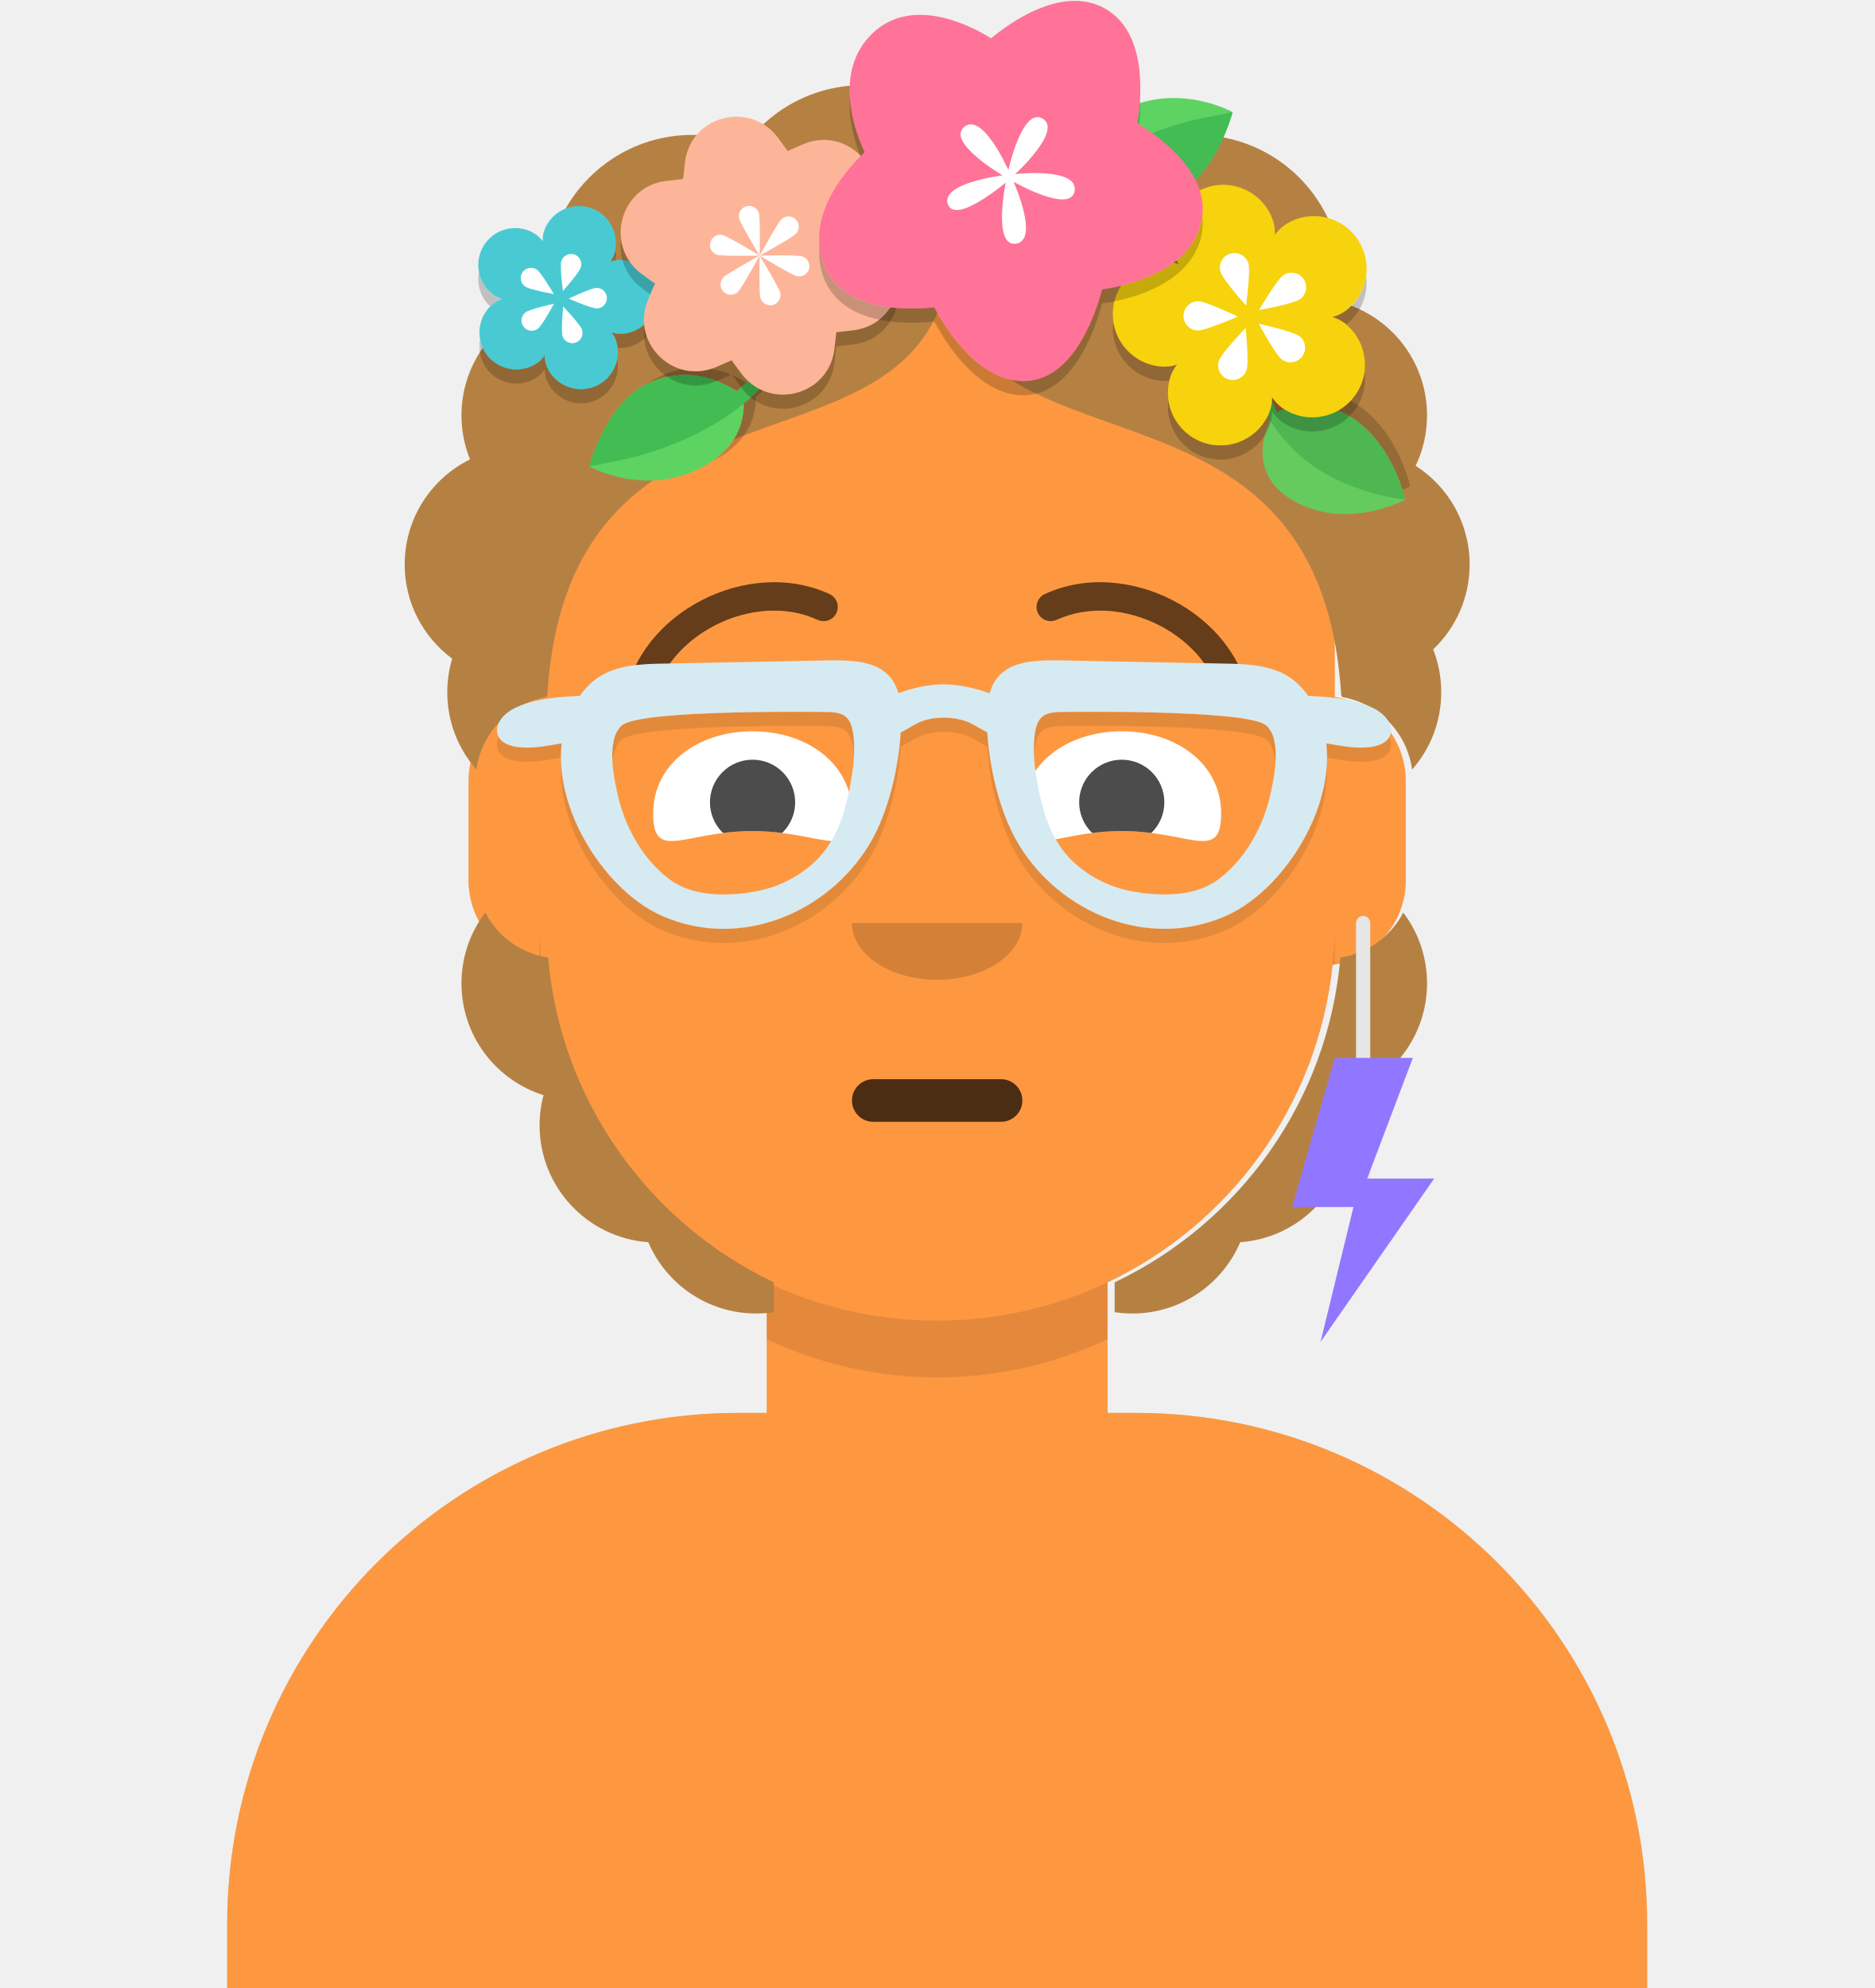
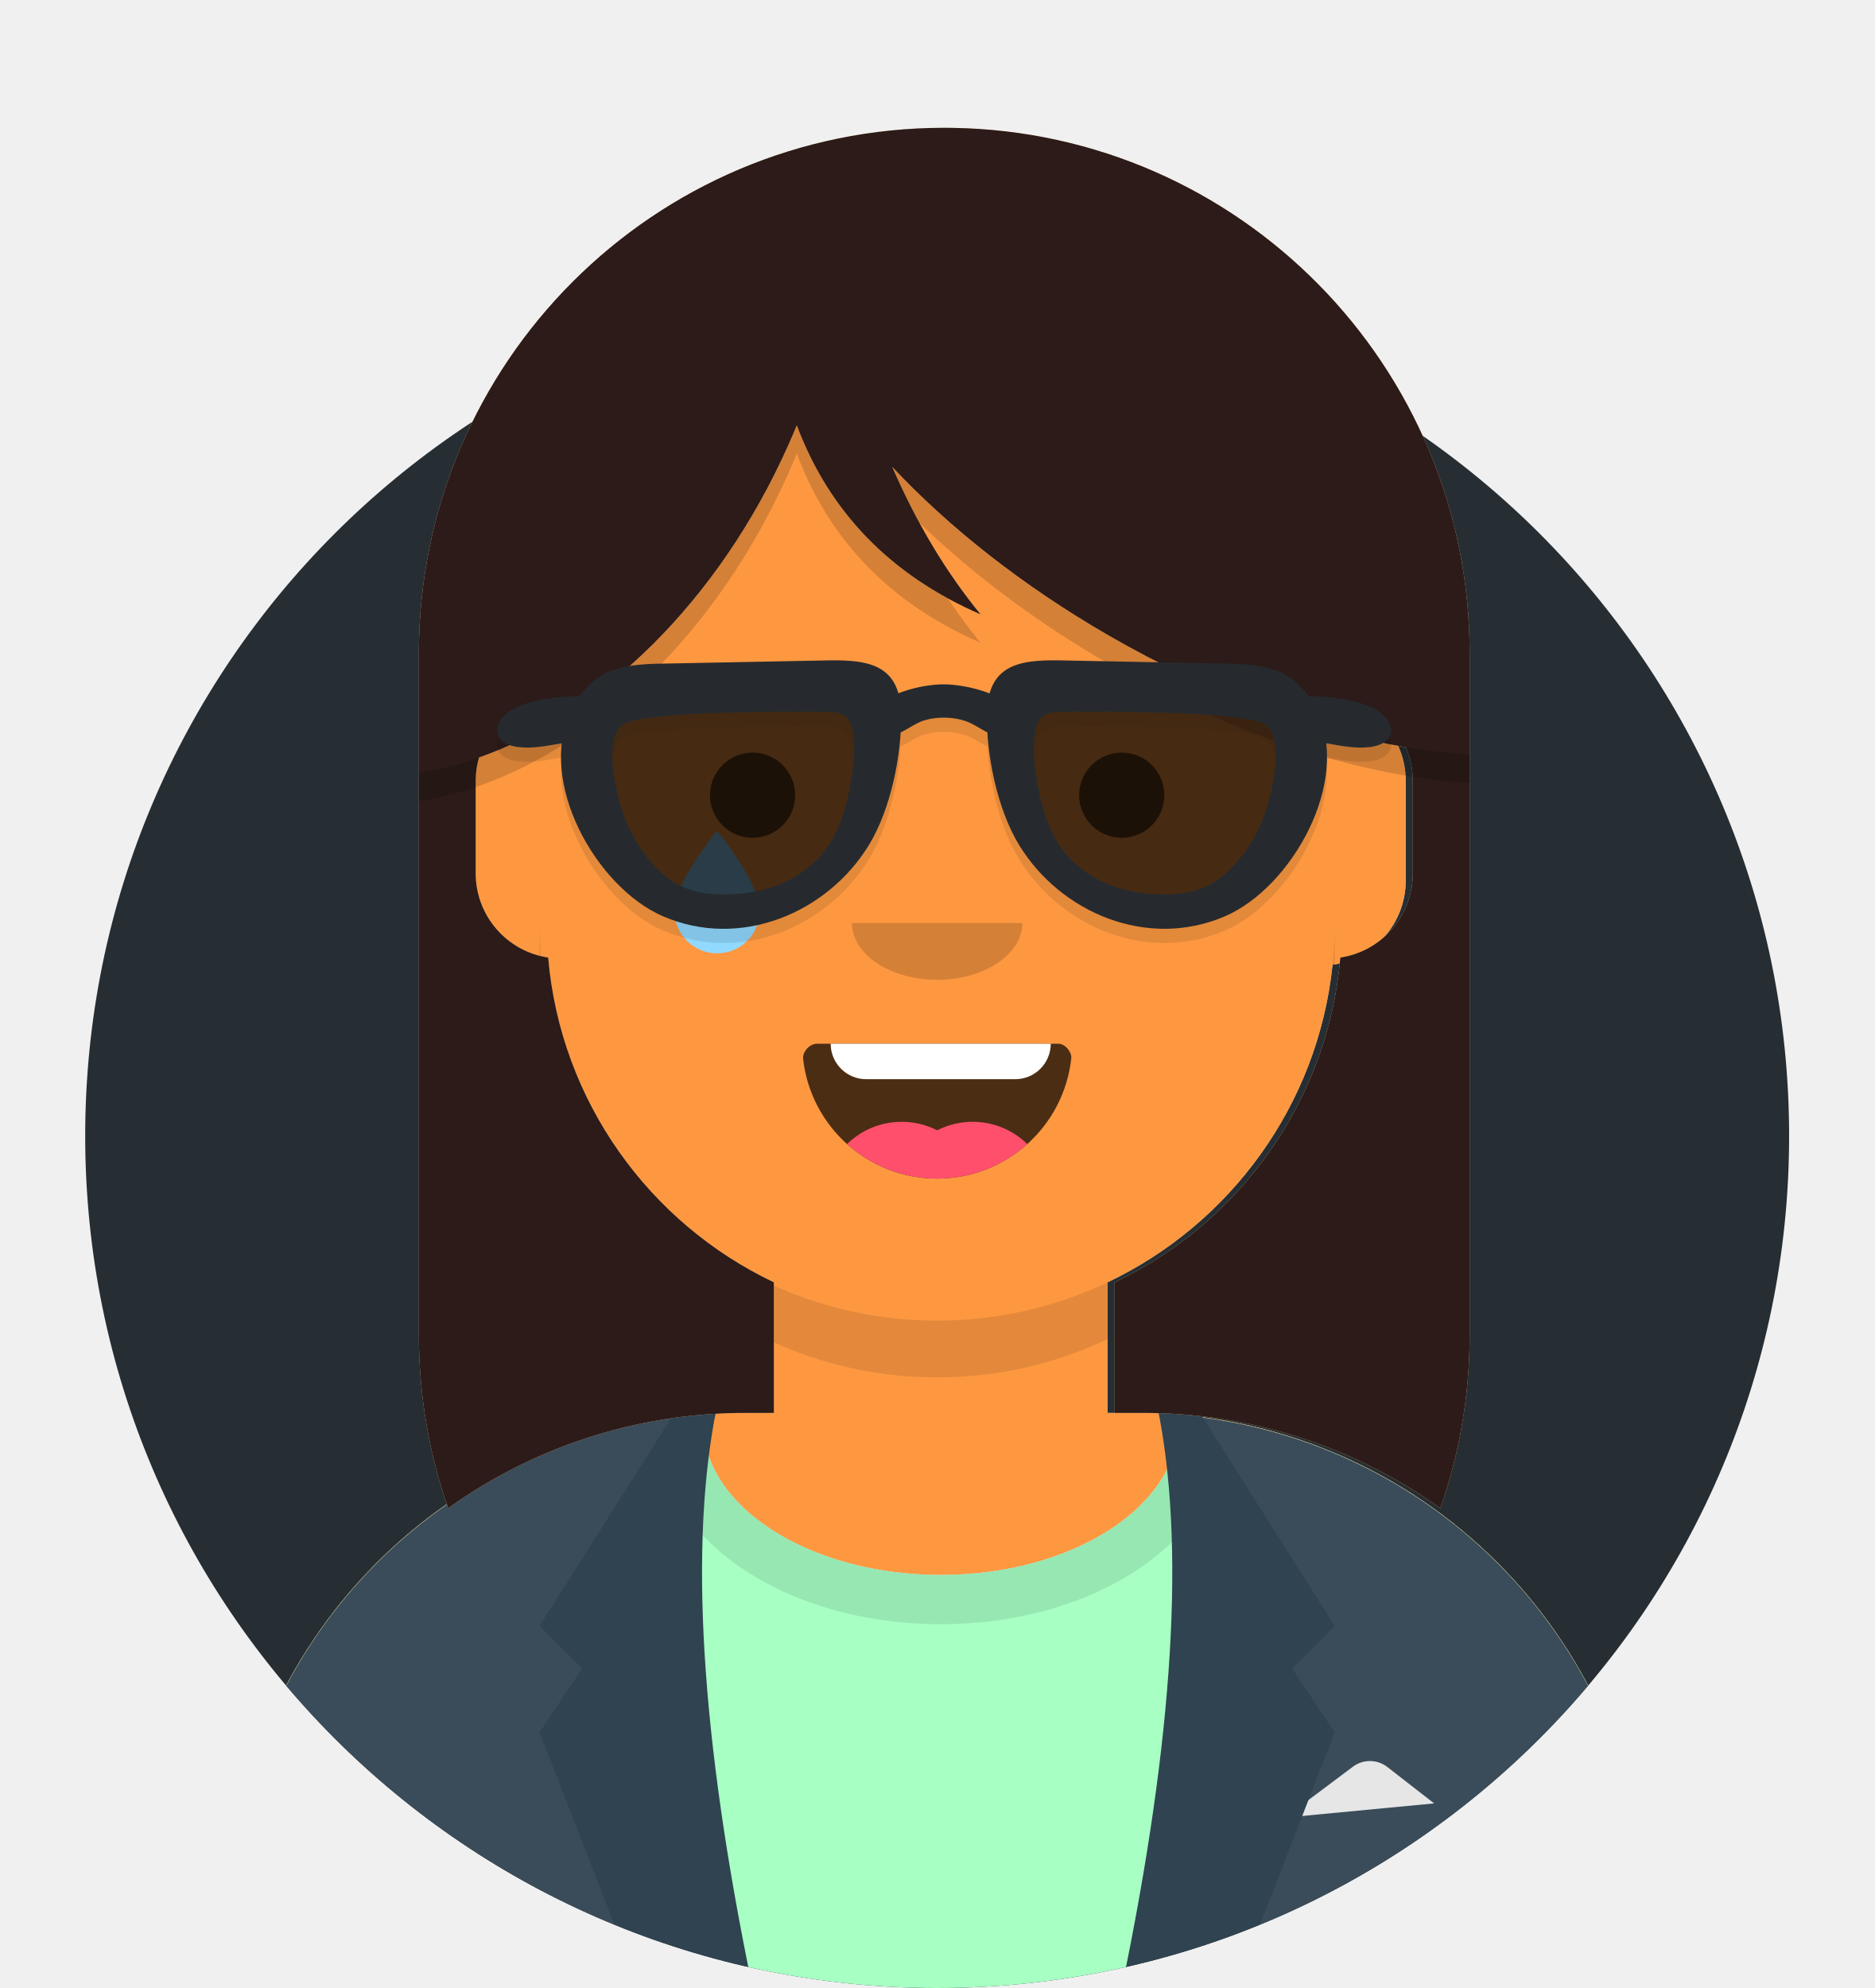
<svg xmlns="http://www.w3.org/2000/svg" xmlns:xlink="http://www.w3.org/1999/xlink" width="264px" height="280px" viewBox="0 0 264 280" version="1.1">
  <defs>
-     <path d="M100,0 C130.928,-5.68137151e-15 156,25.072 156,56 L156.001,62.166 C161.676,63.119 166,68.054 166,74 L166,88 C166,94.052 161.519,99.058 155.694,99.881 C153.628,119.686 141.238,136.422 124.001,144.61 L124,163 L128,163 C167.765,163 200,195.235 200,235 L200,244 L0,244 L0,235 C-4.86974701e-15,195.235 32.235,163 72,163 L76,163 L76,144.611 C58.763,136.422 46.372,119.687 44.305,99.881 C38.481,99.058 34,94.052 34,88 L34,74 C34,68.054 38.325,63.118 44,62.166 L44,56 C44,25.072 69.072,5.68137151e-15 100,0 Z" id="transparent_path-1" />
-     <path d="M83,36.348 C83,52.629 105.162,65.828 132.5,65.828 C159.838,65.828 182,52.629 182,36.348 C182,34.985 181.845,33.645 181.544,32.331 C210.784,41.488 232,68.792 232,101.052 L232,110 L32,110 L32,101.052 C32,68.397 53.739,40.82 83.534,32.002 C83.182,33.421 83,34.871 83,36.348 Z" id="transparent_path-3" />
-     <rect id="transparent_path-5" x="0" y="0" width="264" height="280" />
-     <path d="M74,0 C114.869,0 148,33.131 148,74 L148,84.148 L148,197.608 C135.525,187.237 119.491,181 102,181 L102,181 L98,181 L98,162.611 C115.531,154.283 128.048,137.115 129.791,116.867 C135.569,116.002 140,111.019 140,105 L140,105 L140,92 C140,87.354 137.359,83.324 133.497,81.33 C132.724,81.05 131.952,80.748 131.181,80.426 C130.795,80.32 130.401,80.233 130,80.166 L130,80.166 L130,79.917 C117.224,74.234 104.878,63.071 96.11,47.885 C93.175,42.801 90.831,37.595 89.066,32.397 C80.431,42.941 67.745,53.602 52.342,62.495 C42.778,68.017 33.147,72.291 24,75.266 L24,137.247 C29.602,148.318 38.773,157.278 50,162.611 L50,162.611 L50,181 L46,181 C38.327,181 30.935,182.2 24,184.423 L24,230 C24,244.106 13.569,255.776 0,257.716 L0,74 C0,33.131 33.131,0 74,0 Z" id="transparent_path-7" />
+     <circle id="circle_path-1" cx="120" cy="120" r="120" />
+     <path d="M-3.19744231e-14,160 L-3.19744231e-14,-1.42108547e-14 L264,-1.42108547e-14 L264,160 L252,160 C252,226.274 198.274,280 132,280 C65.726,280 12,226.274 12,160 L12,160 L-3.19744231e-14,160 Z" id="circle_path-3" />
+     <path d="M100,0 C130.928,-5.68137151e-15 156,25.072 156,56 L156.001,62.166 C161.676,63.119 166,68.054 166,74 L166,88 C166,94.052 161.519,99.058 155.694,99.881 C153.628,119.686 141.238,136.422 124.001,144.61 L124,163 L128,163 C167.765,163 200,195.235 200,235 L200,244 L0,244 L0,235 C-4.86974701e-15,195.235 32.235,163 72,163 L76,163 L76,144.611 C58.763,136.422 46.372,119.687 44.305,99.881 C38.481,99.058 34,94.052 34,88 L34,74 C34,68.054 38.325,63.118 44,62.166 L44,56 C44,25.072 69.072,5.68137151e-15 100,0 Z" id="circle_path-5" />
+     <path d="M83,36.348 C83,52.629 105.162,65.828 132.5,65.828 C159.838,65.828 182,52.629 182,36.348 C182,34.985 181.845,33.645 181.544,32.331 C210.784,41.488 232,68.792 232,101.052 L232,110 L32,110 L32,101.052 C32,68.397 53.739,40.82 83.534,32.002 C83.182,33.421 83,34.871 83,36.348 Z" id="circle_path-7" />
+     <rect id="circle_path-9" x="0" y="0" width="264" height="280" />
+     <path d="M74,0 C114.869,0 148,33.131 148,74 L148,84.148 L148,197.608 C135.525,187.237 119.491,181 102,181 L102,181 L98,181 L98,162.611 C115.531,154.283 128.048,137.115 129.791,116.867 C135.569,116.002 140,111.019 140,105 L140,105 L140,92 C140,87.354 137.359,83.324 133.497,81.33 C132.724,81.05 131.952,80.748 131.181,80.426 C130.795,80.32 130.401,80.233 130,80.166 L130,80.166 L130,79.917 C117.224,74.234 104.878,63.071 96.11,47.885 C93.175,42.801 90.831,37.595 89.066,32.397 C80.431,42.941 67.745,53.602 52.342,62.495 C42.778,68.017 33.147,72.291 24,75.266 L24,137.247 C29.602,148.318 38.773,157.278 50,162.611 L50,162.611 L50,181 L46,181 C38.327,181 30.935,182.2 24,184.423 L24,230 C24,244.106 13.569,255.776 0,257.716 L0,74 C0,33.131 33.131,0 74,0 Z" id="circle_path-11" />
  </defs>
-   <g id="transparent_Avataaar/Default" stroke="none" stroke-width="1" fill="none" fill-rule="evenodd">
-     <g id="transparent_Body" transform="translate(32, 36)">
-       <mask id="transparent_mask-2" fill="white">
-         <use xlink:href="#transparent_path-1" />
+   <g id="circle_Avataaar/Circle" stroke="none" stroke-width="1" fill="none" fill-rule="evenodd">
+     <g id="circle_Circle" transform="translate(12, 40)">
+       <mask id="circle_mask-2" fill="white">
+         <use xlink:href="#circle_path-1" />
      </mask>
-       <use fill="#D0C6AC" xlink:href="#transparent_path-1" />
-       <g id="transparent_Skin-Color" mask="url(#transparent_mask-2)" fill="#FD9841">
-         <g transform="translate(-32, 0)" id="transparent_Color">
-           <rect x="0" y="0" width="264" height="244" />
+       <use id="circle_Background-Color" fill="#262E33" xlink:href="#circle_path-1" />
+       <g id="circle_Fabric-Color" mask="url(#circle_mask-2)" fill="">
+         <rect id="circle_🖍Color" x="0" y="0" width="240" height="240" />
+       </g>
+     </g>
+     <mask id="circle_mask-4" fill="white">
+       <use xlink:href="#circle_path-3" />
+     </mask>
+     <g id="circle_Mask" />
+     <g id="circle_Avataaar" mask="url(#circle_mask-4)">
+       <g id="circle_Body" transform="translate(32, 36)">
+         <mask id="circle_mask-6" fill="white">
+           <use xlink:href="#circle_path-5" />
+         </mask>
+         <use fill="#D0C6AC" xlink:href="#circle_path-5" />
+         <g id="circle_Skin-Color" mask="url(#circle_mask-6)" fill="#FD9841">
+           <g transform="translate(-32, 0)" id="circle_Color">
+             <rect x="0" y="0" width="264" height="244" />
+           </g>
        </g>
+         <path d="M44,94 C44,124.928 69.072,150 100,150 C130.928,150 156,124.928 156,94 L156,94 L156,102 C156,132.928 130.928,158 100,158 C69.072,158 44,132.928 44,102 Z" id="circle_Neck-Shadow" fill-opacity="0.1" fill="#000000" mask="url(#circle_mask-6)" />
      </g>
-       <path d="M44,94 C44,124.928 69.072,150 100,150 C130.928,150 156,124.928 156,94 L156,94 L156,102 C156,132.928 130.928,158 100,158 C69.072,158 44,132.928 44,102 Z" id="transparent_Neck-Shadow" fill-opacity="0.1" fill="#000000" mask="url(#transparent_mask-2)" />
-     </g>
-     <g id="transparent_Clothing" transform="translate(0, 170)">
-             
-         </g>
-     <g id="transparent_Face" transform="translate(76, 82)" fill="#000000">
-       <g id="transparent_Mouth" transform="translate(2, 52)">
-         <g id="serious_Mouth/Serious" stroke="none" stroke-width="1" fill="none" fill-rule="evenodd" fill-opacity="0.7">
-           <rect id="serious_Why-so-serious?" fill="#000000" x="42" y="18" width="24" height="6" rx="3" />
-         </g>
-       </g>
-       <g id="transparent_Nose" transform="translate(28, 40)" fill-opacity="0.16">
-         <g id="default_Nose/Default" stroke="none" stroke-width="1" fill="none" fill-rule="evenodd" fill-opacity="0.16">
-           <path d="M16,8 C16,12.418 21.373,16 28,16 L28,16 C34.627,16 40,12.418 40,8" id="default_Nose" fill="#000000" />
-         </g>
-       </g>
-       <g id="transparent_Eyes" transform="translate(0, 8)">
+       <g id="circle_Clothing" transform="translate(0, 170)">
        <defs>
-           <path d="M14,14.048 C23.61,14.048 28,18.499 28,11.562 C28,4.624 21.732,0 14,0 C6.268,0 0,4.624 0,11.562 C0,18.499 4.39,14.048 14,14.048 Z" id="squint_path-1" />
-           <path d="M14,14.048 C23.61,14.048 28,18.499 28,11.562 C28,4.624 21.732,0 14,0 C6.268,0 0,4.624 0,11.562 C0,18.499 4.39,14.048 14,14.048 Z" id="squint_path-3" />
+           <path d="M67,1.348 C67,13.211 81.998,22.828 100.5,22.828 C119.002,22.828 134,13.211 134,1.348 C134,0.995 133.987,0.644 133.96,0.295 C170.936,3.325 200,34.294 200,72.052 L200,81 L0,81 L0,72.052 C-4.66584974e-15,33.952 29.593,2.764 67.047,0.219 C67.015,0.595 67,0.97 67,1.348 Z" id="blazer_shirt_path-1" />
        </defs>
-         <g id="squint_Eyes/Squint-😊" stroke="none" stroke-width="1" fill="none" fill-rule="evenodd">
-           <g id="squint_Eye" transform="translate(16, 13)">
-             <mask id="squint_mask-2" fill="white">
-               <use xlink:href="#squint_path-1" />
+         <g id="blazer_shirt_Clothing/Blazer-+-Shirt" stroke="none" stroke-width="1" fill="none" fill-rule="evenodd">
+           <g id="blazer_shirt_Shirt" transform="translate(32, 29)">
+             <mask id="blazer_shirt_mask-2" fill="white">
+               <use xlink:href="#blazer_shirt_path-1" />
            </mask>
-             <use id="squint_The-white-stuff" fill="#FFFFFF" xlink:href="#squint_path-1" />
-             <circle fill-opacity="0.7" fill="#000000" mask="url(#squint_mask-2)" cx="14" cy="10" r="6" />
+             <use id="blazer_shirt_Clothes" fill="#E6E6E6" xlink:href="#blazer_shirt_path-1" />
+             <g id="blazer_shirt_Fabric-Color" mask="url(#blazer_shirt_mask-2)" fill="#A7FFC4">
+               <g transform="translate(-32, -29)" id="blazer_shirt_🖍Color">
+                 <rect x="0" y="0" width="264" height="110" />
+               </g>
+             </g>
+             <g id="blazer_shirt_Shadowy" opacity="0.6" mask="url(#blazer_shirt_mask-2)" fill="#000000" fill-opacity="0.16">
+               <g transform="translate(60, -25)" id="blazer_shirt_Hola-👋🏼">
+                 <ellipse cx="40.5" cy="27.848" rx="39.635" ry="26.914" />
+               </g>
+             </g>
          </g>
-           <g id="squint_Eye" transform="translate(68, 13)">
-             <mask id="squint_mask-4" fill="white">
-               <use xlink:href="#squint_path-3" />
-             </mask>
-             <use id="squint_Eyeball-Mask" fill="#FFFFFF" xlink:href="#squint_path-3" />
-             <circle fill-opacity="0.7" fill="#000000" mask="url(#squint_mask-4)" cx="14" cy="10" r="6" />
+           <g id="blazer_shirt_Blazer" transform="translate(32, 28)">
+             <path d="M64,40.5 C64,55.709 65.961,69.921 69.362,82.001 L0,82 L0,73.052 C-4.73779789e-15,34.365 30.512,2.804 68.785,1.122 C65.74,12.731 64,26.173 64,40.5 Z M200,73.052 L200,82 L131.638,82.001 C135.039,69.921 137,55.709 137,40.5 C137,26.194 135.265,12.771 132.229,1.174 C170.025,3.363 200,34.707 200,73.052 Z" id="blazer_shirt_Saco" fill="#3A4C5A" />
+             <path d="M149,58 L158.556,50.833 C159.999,49.751 161.988,49.768 163.412,50.876 L170,56 L170,56 L149,58 Z" id="blazer_shirt_Pocket-hanky" fill="#E6E6E6" />
+             <path d="M69,0 C65,19.333 66.667,46.667 74,82 L58,82 L44,46 L50,37 L44,31 L63,1 C65.028,0.369 67.028,0.036 69,0 Z" id="blazer_shirt_Wing" fill="#2F4351" />
+             <path d="M151,0 C147,19.333 148.667,46.667 156,82 L140,82 L126,46 L132,37 L126,31 L145,1 C147.028,0.369 149.028,0.036 151,0 Z" id="blazer_shirt_Wing" fill="#2F4351" transform="translate(141, 41) scale(-1, 1) translate(-141, -41) " />
          </g>
        </g>
      </g>
-       <g id="transparent_Eyebrow" fill-opacity="0.6">
-         <g id="raised_excited_Eyebrow/Outline/Raised-Excited" stroke="none" stroke-width="1" fill="none" fill-rule="evenodd" fill-opacity="0.6">
-           <g id="raised_excited_I-Browse" transform="translate(12, 0)" fill="#000000" fill-rule="nonzero">
-             <path d="M3.976,17.128 C5.471,7.605 18.059,1.109 27.164,5.301 C28.167,5.763 29.355,5.324 29.817,4.321 C30.279,3.318 29.84,2.13 28.836,1.668 C17.349,-3.622 1.936,4.332 0.024,16.507 C-0.147,17.599 0.599,18.622 1.69,18.794 C2.781,18.965 3.804,18.219 3.976,17.128 Z" id="raised_excited_Eyebrow" />
-             <path d="M61.976,17.128 C63.471,7.605 76.059,1.109 85.164,5.301 C86.167,5.763 87.355,5.324 87.817,4.321 C88.279,3.318 87.84,2.13 86.836,1.668 C75.349,-3.622 59.936,4.332 58.024,16.507 C57.853,17.599 58.599,18.622 59.69,18.794 C60.781,18.965 61.804,18.219 61.976,17.128 Z" id="raised_excited_Eyebrow" transform="translate(73.0001, 9.410436) scale(-1, 1) translate(-73.0001, -9.410436) " />
+       <g id="circle_Face" transform="translate(76, 82)" fill="#000000">
+         <g id="circle_Mouth" transform="translate(2, 52)">
+           <defs>
+             <path d="M35.118,15.128 C36.176,24.62 44.226,32 54,32 C63.804,32 71.874,24.574 72.892,15.04 C72.974,14.273 72.117,13 71.043,13 C56.149,13 44.738,13 37.087,13 C36.007,13 35.012,14.178 35.118,15.128 Z" id="smile_path-1" />
+           </defs>
+           <g id="smile_Mouth/Smile" stroke="none" stroke-width="1" fill="none" fill-rule="evenodd">
+             <mask id="smile_mask-2" fill="white">
+               <use xlink:href="#smile_path-1" />
+             </mask>
+             <use id="smile_Mouth" fill-opacity="0.7" fill="#000000" xlink:href="#smile_path-1" />
+             <path d="M44,2 L65,2 C67.761,2 70,4.239 70,7 L70,13 C70,15.761 67.761,18 65,18 L44,18 C41.239,18 39,15.761 39,13 L39,7 C39,4.239 41.239,2 44,2 Z" id="smile_Teeth" fill="#FFFFFF" mask="url(#smile_mask-2)" />
+             <g id="smile_Tongue" mask="url(#smile_mask-2)" fill="#FF4F6D">
+               <g transform="translate(38, 24)">
+                 <circle cx="11" cy="11" r="11" />
+                 <circle cx="21" cy="11" r="11" />
+               </g>
+             </g>
          </g>
        </g>
-       </g>
-     </g>
-     <g id="transparent_Top">
-       <defs>
-         <filter x="-15.4%" y="-26.7%" width="130.8%" height="153.3%" filterUnits="objectBoundingBox" id="frida_filter-1">
-           <feOffset dx="0" dy="2" in="SourceAlpha" result="shadowOffsetOuter1" />
-           <feColorMatrix values="0 0 0 0 0   0 0 0 0 0   0 0 0 0 0  0 0 0 0.2 0" type="matrix" in="shadowOffsetOuter1" result="shadowMatrixOuter1" />
-           <feMerge>
-             <feMergeNode in="shadowMatrixOuter1" />
-             <feMergeNode in="SourceGraphic" />
-           </feMerge>
-         </filter>
-         <filter x="-26.7%" y="-13.8%" width="153.3%" height="127.6%" filterUnits="objectBoundingBox" id="frida_filter-2">
-           <feOffset dx="0" dy="2" in="SourceAlpha" result="shadowOffsetOuter1" />
-           <feColorMatrix values="0 0 0 0 0   0 0 0 0 0   0 0 0 0 0  0 0 0 0.2 0" type="matrix" in="shadowOffsetOuter1" result="shadowMatrixOuter1" />
-           <feMerge>
-             <feMergeNode in="shadowMatrixOuter1" />
-             <feMergeNode in="SourceGraphic" />
-           </feMerge>
-         </filter>
-         <filter x="-26.7%" y="-13.8%" width="153.3%" height="127.6%" filterUnits="objectBoundingBox" id="frida_filter-3">
-           <feOffset dx="0" dy="2" in="SourceAlpha" result="shadowOffsetOuter1" />
-           <feColorMatrix values="0 0 0 0 0   0 0 0 0 0   0 0 0 0 0  0 0 0 0.2 0" type="matrix" in="shadowOffsetOuter1" result="shadowMatrixOuter1" />
-           <feMerge>
-             <feMergeNode in="shadowMatrixOuter1" />
-             <feMergeNode in="SourceGraphic" />
-           </feMerge>
-         </filter>
-         <filter x="-15.4%" y="-15.4%" width="130.8%" height="130.8%" filterUnits="objectBoundingBox" id="frida_filter-4">
-           <feOffset dx="0" dy="2" in="SourceAlpha" result="shadowOffsetOuter1" />
-           <feColorMatrix values="0 0 0 0 0   0 0 0 0 0   0 0 0 0 0  0 0 0 0.2 0" type="matrix" in="shadowOffsetOuter1" result="shadowMatrixOuter1" />
-           <feMerge>
-             <feMergeNode in="shadowMatrixOuter1" />
-             <feMergeNode in="SourceGraphic" />
-           </feMerge>
-         </filter>
-         <filter x="-10.0%" y="-10.0%" width="120.0%" height="120.0%" filterUnits="objectBoundingBox" id="frida_filter-5">
-           <feOffset dx="0" dy="2" in="SourceAlpha" result="shadowOffsetOuter1" />
-           <feColorMatrix values="0 0 0 0 0   0 0 0 0 0   0 0 0 0 0  0 0 0 0.2 0" type="matrix" in="shadowOffsetOuter1" result="shadowMatrixOuter1" />
-           <feMerge>
-             <feMergeNode in="shadowMatrixOuter1" />
-             <feMergeNode in="SourceGraphic" />
-           </feMerge>
-         </filter>
-         <filter x="-10.8%" y="-10.8%" width="121.6%" height="121.6%" filterUnits="objectBoundingBox" id="frida_filter-6">
-           <feOffset dx="0" dy="2" in="SourceAlpha" result="shadowOffsetOuter1" />
-           <feColorMatrix values="0 0 0 0 0   0 0 0 0 0   0 0 0 0 0  0 0 0 0.2 0" type="matrix" in="shadowOffsetOuter1" result="shadowMatrixOuter1" />
-           <feMerge>
-             <feMergeNode in="shadowMatrixOuter1" />
-             <feMergeNode in="SourceGraphic" />
-           </feMerge>
-         </filter>
-         <filter x="-7.3%" y="-7.4%" width="114.5%" height="114.8%" filterUnits="objectBoundingBox" id="frida_filter-7">
-           <feOffset dx="0" dy="2" in="SourceAlpha" result="shadowOffsetOuter1" />
-           <feColorMatrix values="0 0 0 0 0   0 0 0 0 0   0 0 0 0 0  0 0 0 0.2 0" type="matrix" in="shadowOffsetOuter1" result="shadowMatrixOuter1" />
-           <feMerge>
-             <feMergeNode in="shadowMatrixOuter1" />
-             <feMergeNode in="SourceGraphic" />
-           </feMerge>
-         </filter>
-       </defs>
-       <g id="frida_Top/Long-Hair/Frida" stroke="none" stroke-width="1" fill="none" fill-rule="evenodd">
-         <g id="frida_Hair-Color" transform="translate(57, 12)" fill="#B58143">
-           <path d="M11.349,116.534 C13.087,119.871 16.347,122.289 20.209,122.867 C21.952,143.115 34.469,160.283 52,168.611 L52,172.812 C51.185,172.936 50.35,173 49.5,173 C42.679,173 36.825,168.861 34.312,162.958 C25.754,162.349 19,155.213 19,146.5 C19,145.029 19.193,143.603 19.554,142.246 C12.858,140.145 8,133.89 8,126.5 C8,123.001 9.089,119.756 10.947,117.086 L11.184,116.755 L11.349,116.534 Z M140.651,116.534 C142.753,119.302 144,122.755 144,126.5 C144,133.89 139.142,140.145 132.446,142.246 C132.807,143.603 133,145.029 133,146.5 C133,155.213 126.246,162.349 117.688,162.958 C115.175,168.861 109.321,173 102.5,173 C101.65,173 100.816,172.936 100.001,172.812 L100.001,168.61 C117.531,160.282 130.048,143.114 131.791,122.867 C135.653,122.289 138.913,119.871 140.651,116.534 Z M87.5,0 C94.295,0 100.318,3.306 104.048,8.398 C106.357,7.495 108.871,7 111.5,7 C122.822,7 132,16.178 132,27.5 C132,28.539 131.923,29.561 131.773,30.559 C138.815,32.442 144,38.865 144,46.5 C144,49.043 143.425,51.452 142.397,53.603 C146.97,56.535 150,61.664 150,67.5 C150,72.21 148.027,76.458 144.862,79.465 C145.596,81.335 146,83.37 146,85.5 C146,89.675 144.449,93.488 141.893,96.394 C141.196,91.183 137.156,87.031 132.001,86.166 L132.001,85.936 C131.973,85.957 131.945,85.979 131.917,86 C129.014,38.845 83.432,55.748 75.996,29.323 C68.566,55.747 22.986,38.845 20.083,86 L20,85.936 L20,85.936 L20,86.166 C14.845,87.031 10.804,91.183 10.107,96.393 C7.551,93.488 6,89.675 6,85.5 C6,83.855 6.241,82.267 6.689,80.767 C2.631,77.762 0,72.938 0,67.5 C0,61.007 3.751,55.39 9.204,52.697 C8.427,50.784 8,48.692 8,46.5 C8,38.865 13.185,32.442 20.227,30.559 C20.077,29.561 20,28.539 20,27.5 C20,16.178 29.178,7 40.5,7 C43.129,7 45.643,7.495 47.953,8.397 C51.682,3.306 57.705,0 64.5,0 C68.763,0 72.721,1.301 76.001,3.527 C79.28,1.301 83.238,0 87.5,0 Z" />
-         </g>
-         <g id="frida_Ornamentos" transform="translate(67, 0)">
-           <g id="frida_hoja" filter="url(#frida_filter-1)" opacity="0.9" transform="translate(120, 64.5) scale(1, -1) rotate(-20) translate(-120, -64.5) translate(107, 57)" fill-rule="nonzero">
-             <path d="M3.611,10 C3.611,10 1.95,0 13,0 C20.222,0 25.278,5.714 25.278,5.714 C25.278,5.714 19.861,14.286 11.556,14.286 C5.056,14.286 3.611,10 3.611,10 Z" id="frida_leaf" fill="#5DD362" />
-             <path d="M25.278,5.714 C25.278,5.714 19.861,14.286 11.556,14.286 C7.222,14.286 5.128,12.357 4.189,11.071 C2.094,12.857 1.372,14.5 1.372,14.571 C1.3,14.857 1.011,15 0.722,15 C0.65,15 0.506,15 0.433,14.929 C0.072,14.786 -0.072,14.357 0.072,14 C0.144,13.786 1.95,9.857 7.439,7.286 C15.383,3.143 25.278,5.714 25.278,5.714 Z" id="frida_leaf" fill="#42BC53" />
-           </g>
-           <g id="frida_hoja" filter="url(#frida_filter-2)" transform="translate(93.30737, 21.74519) scale(-1, -1) rotate(-120) translate(-93.30737, -21.74519) translate(85.80737, 7.245191)">
-             <path d="M15,12 C15,5.9 9,0 9,0 C9,0 1.7,4.3 1,13 C0.3,21.7 6.8,23.7 6.8,23.7 C6.8,23.7 15,20.8 15,12 Z" id="frida_leaf" fill="#5DD362" />
-             <path d="M8,29 C8.1,29 8.2,29 8.3,28.9 C8.8,28.7 9.1,28.1 8.9,27.6 C8.4,26.1 8,24.7 7.8,23.2 C10,22.2 15,18.9 15,12 C15,5.9 9,0 9,0 C9,0 8.6,1.1 8,3 C8,3 8,3 8,3 C7.8,3.5 2.8,16.6 7.1,28.3 C7.2,28.7 7.6,29 8,29 Z" id="frida_leaf" fill="#42BC53" />
-           </g>
-           <g id="frida_hoja" filter="url(#frida_filter-3)" transform="translate(29.30737, 59.74519) rotate(-120) translate(-29.30737, -59.74519) translate(21.80737, 45.24519)">
-             <path d="M15,12 C15,5.9 9,0 9,0 C9,0 1.7,4.3 1,13 C0.3,21.7 6.8,23.7 6.8,23.7 C6.8,23.7 15,20.8 15,12 Z" id="frida_leaf" fill="#5DD362" />
-             <path d="M8,29 C8.1,29 8.2,29 8.3,28.9 C8.8,28.7 9.1,28.1 8.9,27.6 C8.4,26.1 8,24.7 7.8,23.2 C10,22.2 15,18.9 15,12 C15,5.9 9,0 9,0 C9,0 8.6,1.1 8,3 C8,3 8,3 8,3 C7.8,3.5 2.8,16.6 7.1,28.3 C7.2,28.7 7.6,29 8,29 Z" id="frida_leaf" fill="#42BC53" />
-           </g>
-           <g id="frida_Flor" filter="url(#frida_filter-4)" transform="translate(13, 42) scale(-1, 1) translate(-13, -42) translate(0, 29)">
-             <path d="M24.424,20.956 C25.26,19.847 25.614,18.478 25.421,17.103 C25.228,15.727 24.51,14.509 23.402,13.674 C23.102,13.448 22.708,13.263 22.26,13.106 C22.713,12.965 23.114,12.793 23.42,12.579 C25.769,10.934 26.342,7.685 24.697,5.336 C23.053,2.988 19.804,2.415 17.455,4.059 C17.149,4.274 16.851,4.592 16.562,4.97 C16.568,4.495 16.529,4.061 16.419,3.703 C16.013,2.375 15.114,1.284 13.887,0.632 C12.661,-0.02 11.254,-0.155 9.926,0.251 C7.184,1.089 5.635,4.002 6.473,6.744 C6.582,7.1 6.787,7.479 7.055,7.868 C6.607,7.717 6.186,7.625 5.814,7.618 C2.947,7.568 0.574,9.86 0.523,12.727 C0.504,13.865 0.853,14.926 1.461,15.794 C2.384,17.111 3.904,17.987 5.632,18.017 C6.005,18.023 6.428,17.946 6.881,17.811 C6.599,18.19 6.382,18.562 6.261,18.914 C5.698,20.549 6,22.276 6.923,23.594 C7.531,24.462 8.408,25.153 9.484,25.524 C12.195,26.457 15.16,25.01 16.093,22.299 C16.215,21.947 16.272,21.52 16.284,21.047 C16.557,21.433 16.844,21.755 17.141,21.979 C18.251,22.815 19.619,23.169 20.994,22.976 C22.371,22.783 23.589,22.065 24.424,20.956 Z" fill="#4ACAD3" fill-rule="nonzero" />
-             <path d="M11.178,8.64 C10.945,7.877 11.374,7.069 12.137,6.836 C12.9,6.603 13.708,7.032 13.941,7.795 C14.174,8.558 13.709,11.977 13.709,11.977 C13.709,11.977 11.411,9.403 11.178,8.64 Z M8.936,14.437 C8.138,14.423 7.502,13.766 7.517,12.968 C7.531,12.17 8.188,11.535 8.986,11.549 C9.784,11.563 12.891,13.062 12.891,13.062 C12.891,13.062 9.733,14.451 8.936,14.437 Z M14.993,12.419 C14.993,12.419 16.731,9.439 17.385,8.981 C18.039,8.523 18.939,8.682 19.397,9.336 C19.854,9.989 19.696,10.89 19.042,11.347 C18.388,11.805 14.993,12.419 14.993,12.419 Z M11.92,19.257 C11.166,18.997 10.765,18.175 11.025,17.421 C11.284,16.666 13.671,14.175 13.671,14.175 C13.671,14.175 14.016,17.607 13.757,18.362 C13.497,19.116 12.675,19.517 11.92,19.257 Z M17.24,17.296 C16.602,16.816 14.969,13.777 14.969,13.777 C14.969,13.777 18.341,14.509 18.978,14.989 C19.615,15.469 19.743,16.375 19.262,17.012 C18.782,17.649 17.876,17.777 17.24,17.296 Z" fill="#FFFFFF" />
-           </g>
-           <g id="frida_Flor" filter="url(#frida_filter-5)" transform="translate(20, 16)">
-             <path d="M30.526,33.098 L30.784,30.784 L33.098,30.525 C35.945,30.205 38.208,28.408 39.152,25.714 C40.218,22.672 39.217,19.355 36.605,17.433 L34.731,16.053 L35.663,13.919 C36.892,11.113 36.308,8.024 34.142,5.858 C31.976,3.692 28.887,3.108 26.08,4.336 L23.947,5.269 L22.567,3.394 C20.644,0.786 17.327,-0.218 14.284,0.848 C11.592,1.791 9.793,4.055 9.475,6.902 L9.216,9.215 L6.902,9.475 C4.055,9.794 1.791,11.592 0.848,14.285 C-0.09,16.961 0.55,19.846 2.517,21.813 L2.517,21.813 C2.786,22.082 3.08,22.335 3.394,22.566 L5.269,23.946 L4.335,26.08 C3.109,28.887 3.692,31.976 5.858,34.142 C8.024,36.308 11.113,36.891 13.92,35.665 L16.054,34.731 L17.434,36.606 C19.351,39.217 22.674,40.218 25.717,39.153 C28.41,38.208 30.207,35.945 30.526,33.098 Z" fill="#FDB599" fill-rule="nonzero" />
-             <path d="M22.882,25.191 C23.088,25.959 22.632,26.749 21.863,26.955 C21.095,27.16 20.305,26.704 20.1,25.936 C19.894,25.169 20,20 20,20 C20,20 17.508,24.529 16.945,25.091 C16.384,25.653 15.471,25.653 14.909,25.091 C14.347,24.529 14.347,23.616 14.909,23.055 C15.471,22.492 20,20 20,20 C20,20 14.832,20.106 14.064,19.9 C13.295,19.695 12.84,18.905 13.045,18.137 C13.251,17.368 14.041,16.912 14.809,17.118 C15.577,17.324 20,20 20,20 C20,20 17.324,15.577 17.118,14.809 C16.912,14.041 17.368,13.251 18.137,13.045 C18.905,12.84 19.695,13.295 19.9,14.064 C20.106,14.832 20,20 20,20 C20,20 22.492,15.471 23.055,14.909 C23.617,14.347 24.529,14.347 25.091,14.909 C25.653,15.471 25.653,16.383 25.091,16.945 C24.529,17.508 20,20 20,20 C20,20 25.169,19.894 25.936,20.1 C26.704,20.305 27.16,21.095 26.955,21.863 C26.749,22.632 25.959,23.088 25.191,22.882 C24.423,22.676 20,20 20,20 C20,20 22.675,24.422 22.882,25.191 Z" fill="#FFFFFF" />
-           </g>
-           <g id="frida_Flor" filter="url(#frida_filter-6)" transform="translate(89, 26)">
-             <path d="M34.758,29.822 C35.947,28.244 36.451,26.296 36.176,24.339 C35.901,22.381 34.88,20.648 33.302,19.459 C32.876,19.138 32.315,18.875 31.677,18.651 C32.322,18.45 32.893,18.206 33.329,17.9 C36.671,15.56 37.487,10.937 35.146,7.594 C32.806,4.252 28.182,3.437 24.84,5.777 C24.404,6.083 23.98,6.535 23.57,7.073 C23.578,6.397 23.522,5.779 23.366,5.27 C22.788,3.38 21.508,1.827 19.763,0.9 C18.018,-0.029 16.015,-0.22 14.125,0.357 C10.223,1.55 8.019,5.695 9.211,9.597 C9.367,10.104 9.658,10.643 10.04,11.196 C9.403,10.981 8.804,10.851 8.273,10.842 C4.194,10.771 0.817,14.031 0.745,18.112 C0.718,19.732 1.214,21.24 2.079,22.475 C3.393,24.351 5.555,25.597 8.015,25.639 C8.545,25.648 9.148,25.538 9.792,25.346 C9.391,25.886 9.082,26.415 8.909,26.916 C8.108,29.243 8.538,31.7 9.852,33.576 C10.717,34.812 11.966,35.795 13.497,36.322 C17.355,37.651 21.574,35.591 22.902,31.734 C23.075,31.232 23.157,30.625 23.173,29.952 C23.562,30.501 23.97,30.959 24.393,31.278 C25.972,32.468 27.919,32.971 29.877,32.696 C31.835,32.422 33.569,31.401 34.758,29.822 Z" fill="#F7D30C" fill-rule="nonzero" />
-             <path d="M15.908,12.295 C15.576,11.21 16.187,10.06 17.272,9.729 C18.358,9.397 19.507,10.008 19.839,11.093 C20.17,12.179 19.509,17.044 19.509,17.044 C19.509,17.044 16.239,13.381 15.908,12.295 Z M12.716,20.545 C11.581,20.525 10.677,19.59 10.697,18.454 C10.717,17.319 11.653,16.415 12.788,16.435 C13.923,16.455 18.346,18.588 18.346,18.588 C18.346,18.588 13.851,20.565 12.716,20.545 Z M21.336,17.673 C21.336,17.673 23.81,13.432 24.74,12.781 C25.67,12.129 26.952,12.355 27.603,13.285 C28.254,14.215 28.028,15.497 27.098,16.148 C26.168,16.799 21.336,17.673 21.336,17.673 Z M16.963,27.404 C15.89,27.035 15.32,25.865 15.689,24.791 C16.058,23.718 19.454,20.172 19.454,20.172 C19.454,20.172 19.946,25.057 19.577,26.13 C19.207,27.203 18.037,27.774 16.963,27.404 Z M24.533,24.614 C23.626,23.931 21.303,19.606 21.303,19.606 C21.303,19.606 26.1,20.648 27.007,21.331 C27.914,22.014 28.095,23.303 27.412,24.209 C26.729,25.116 25.439,25.297 24.533,24.614 Z" fill="#FFFFFF" />
-           </g>
-           <g id="frida_Flor" filter="url(#frida_filter-7)" transform="translate(48, 0)">
-             <path d="M54.138,31.546 C55.963,24.563 48.144,19.132 45.185,17.362 C45.699,14.428 46.857,4.801 40.717,1.246 C34.612,-2.288 26.924,3.45 24.601,5.394 C24.401,5.269 24.166,5.126 23.898,4.971 C20.831,3.196 13.13,-0.381 7.85,4.736 C2.205,10.204 5.537,18.739 6.805,21.434 C4.646,23.445 -1.579,30.026 0.987,37.024 C1.693,38.953 2.998,40.48 4.869,41.562 C8.9,43.896 14.476,43.52 16.592,43.269 C17.585,45.15 20.422,49.981 24.48,52.33 C26.15,53.297 27.855,53.743 29.55,53.655 C36.455,53.297 39.466,43.66 40.22,40.743 C43.081,40.347 52.306,38.544 54.138,31.546 Z" fill="#FF7398" fill-rule="nonzero" />
-             <path d="M27.764,25.603 C27.764,25.603 31.449,33.791 28.118,34.314 C24.784,34.834 26.657,25.722 26.657,25.722 C26.657,25.722 19.546,31.729 18.507,28.75 C17.468,25.771 26.209,24.702 26.209,24.702 C26.209,24.702 18.221,20.01 20.815,17.866 C23.409,15.722 27.031,23.958 27.031,23.958 C27.031,23.958 28.976,15.039 31.851,16.704 C34.727,18.368 27.994,24.515 27.994,24.515 C27.994,24.515 36.871,23.526 36.364,26.867 C35.859,30.209 27.764,25.603 27.764,25.603 Z" fill="#FFFFFF" />
+         <g id="circle_Nose" transform="translate(28, 40)" fill-opacity="0.16">
+           <g id="default_Nose/Default" stroke="none" stroke-width="1" fill="none" fill-rule="evenodd" fill-opacity="0.16">
+             <path d="M16,8 C16,12.418 21.373,16 28,16 L28,16 C34.627,16 40,12.418 40,8" id="default_Nose" fill="#000000" />
          </g>
        </g>
-         <g id="frida_Arete" transform="translate(182, 129)">
-           <rect id="frida_Cadenita" fill="#E6E6E6" x="9" y="0" width="2" height="39" rx="1" />
-           <polygon id="frida_Rayo" fill="#9177FF" fill-rule="nonzero" points="20 37 10.57 37 17 20 6 20 0 41 8.636 41 4 60" />
+         <g id="circle_Eyes" transform="translate(0, 8)">
+           <g id="cry_Eyes/Cry-😢" stroke="none" stroke-width="1" fill="none" fill-rule="evenodd">
+             <circle id="cry_Eye" fill-opacity="0.6" fill="#000000" cx="30" cy="22" r="6" />
+             <path d="M25,27 C25,27 19,34.271 19,38.271 C19,41.585 21.686,44.271 25,44.271 C28.314,44.271 31,41.585 31,38.271 C31,34.271 25,27 25,27 Z" id="cry_Drop" fill="#92D9FF" fill-rule="nonzero" />
+             <circle id="cry_Eye" fill-opacity="0.6" fill="#000000" cx="82" cy="22" r="6" />
+           </g>
        </g>
-         <g id="frida_Facial-Hair" transform="translate(49, 72)" />
-         <g id="frida_Accessory" transform="translate(62, 85)">
-           <defs>
-             <filter x="-3.2%" y="-10.5%" width="106.3%" height="121.1%" filterUnits="objectBoundingBox" id="prescription_01_filter-1">
-               <feOffset dx="0" dy="2" in="SourceAlpha" result="shadowOffsetOuter1" />
-               <feColorMatrix values="0 0 0 0 0   0 0 0 0 0   0 0 0 0 0  0 0 0 0.1 0" type="matrix" in="shadowOffsetOuter1" result="shadowMatrixOuter1" />
-               <feMerge>
-                 <feMergeNode in="shadowMatrixOuter1" />
-                 <feMergeNode in="SourceGraphic" />
-               </feMerge>
-             </filter>
-           </defs>
-           <g id="prescription_01_Top/_Resources/Prescription-01" stroke="none" stroke-width="1" fill="none" fill-rule="evenodd">
-             <g id="prescription_01_Glasses" filter="url(#prescription_01_filter-1)" transform="translate(8, 8)" fill="#D6EAF2">
-               <path d="M46.249,7.275 C48.621,7.298 49.742,7.692 50.146,10.165 C50.555,12.671 50.157,15.487 49.685,17.955 C48.965,21.723 47.767,25.415 44.978,28.169 C43.508,29.619 41.717,30.775 39.811,31.564 C38.799,31.983 37.73,32.286 36.661,32.516 C36.349,32.583 33.682,32.95 35.318,32.764 C31.501,33.199 27.36,33.182 24.172,30.753 C20.64,28.06 18.22,23.8 17.157,19.556 C16.534,17.073 15.226,11.134 17.616,9.149 C20.353,6.875 46.249,7.275 46.249,7.275 L46.249,7.275 Z M22.218,0.49 C16.777,0.678 13.147,1.634 10.463,7.069 C5.546,17.03 13.963,31.969 23.352,36.039 C34.329,40.799 46.592,35.532 52.396,26.006 C55.469,20.962 57.022,13.323 56.922,7.504 C56.795,0.076 51.607,-0.13 45.509,0.034 L22.218,0.49 Z" id="prescription_01_Frame-Stuff" />
-               <path d="M79.681,7.273 C77.309,7.295 76.188,7.689 75.784,10.163 C75.374,12.668 75.772,15.485 76.244,17.952 C76.965,21.72 78.163,25.412 80.952,28.166 C82.421,29.616 84.213,30.772 86.119,31.562 C87.131,31.981 88.2,32.284 89.268,32.513 C89.581,32.58 92.247,32.948 90.612,32.761 C94.429,33.197 98.57,33.179 101.757,30.75 C105.29,28.058 107.709,23.798 108.773,19.554 C109.396,17.071 110.703,11.132 108.314,9.147 C105.576,6.872 79.681,7.273 79.681,7.273 L79.681,7.273 Z M103.712,0.488 C109.152,0.675 112.783,1.632 115.466,7.067 C120.384,17.028 111.967,31.966 102.577,36.037 C91.6,40.797 79.338,35.529 73.534,26.004 C70.461,20.96 68.907,13.321 69.007,7.501 C69.135,0.074 74.323,-0.132 80.421,0.032 L103.712,0.488 Z" id="prescription_01_Frame-Stuff" />
-               <path d="M13.197,4.927 C9.785,5.118 5.886,5.164 2.69,6.639 C-0.695,8.201 -1.218,11.739 3.049,12.226 C4.971,12.446 6.895,12.083 8.787,11.745 C10.337,11.468 12.442,11.558 13.906,10.966 C16.636,9.862 16.46,4.74 13.197,4.927" id="prescription_01_Frame-Stuff" />
-               <path d="M112.735,4.927 C116.147,5.118 120.046,5.164 123.242,6.639 C126.626,8.201 127.149,11.739 122.882,12.226 C120.961,12.446 119.037,12.083 117.144,11.745 C115.595,11.468 113.49,11.558 112.025,10.966 C109.296,9.862 109.471,4.74 112.735,4.927" id="prescription_01_Frame-Stuff" />
-               <path d="M73.109,7.013 C71.163,4.713 66.091,3.385 62.891,3.385 C59.691,3.385 54.768,4.713 52.822,7.013 C51.841,8.172 51.807,9.724 53.508,10.451 C55.626,11.357 57.517,9.714 59.213,8.855 C61.381,7.757 64.712,7.877 66.719,8.855 C68.427,9.688 70.305,11.357 72.423,10.451 C74.124,9.724 74.091,8.172 73.109,7.013" id="prescription_01_Frame-Stuff" />
+         <g id="circle_Eyebrow" fill-opacity="0.6">
+                     
+                 </g>
+       </g>
+       <g id="circle_Top">
+         <defs>
+           <path d="M74,0 L75.224,0.01 C115.528,0.663 148,33.54 148,74 L148,74 L148,88.281 L148,88.281 L148,170 C148,178.558 146.547,186.777 143.875,194.424 C132.269,186.112 118.092,181.164 102.767,181.004 L102,181 L98,181 L98.001,162.61 C115.531,154.282 128.048,137.114 129.791,116.867 C135.471,116.017 139.849,111.186 139.996,105.305 L140,105 L140,92 C140,90.31 139.651,88.702 139.021,87.244 C126.064,85.057 111.478,79.768 97.149,71.495 C85.017,64.491 74.646,56.258 66.67,47.752 C70.096,55.66 74.246,62.588 79.118,68.535 C66.443,63.012 57.813,54.132 53.227,41.896 C52.849,42.818 52.456,43.739 52.046,44.658 C42.207,66.757 25.592,82.682 8.462,88.693 C8.188,89.65 8.03,90.656 8.004,91.695 L8,92 L8,105 C8,111.019 12.431,116.003 18.209,116.867 C19.952,137.115 32.469,154.283 50,162.611 L50,181 L46,181 C30.381,181 15.924,185.973 4.126,194.422 C1.453,186.777 1.04809353e-15,178.558 0,170 L0,74 C-5.00501776e-15,33.131 33.131,7.50752664e-15 74,0 Z" id="straight_strand_path-1" />
+         </defs>
+         <g id="straight_strand_Top/Long-Hair/Straight-+-Strand" stroke="none" stroke-width="1" fill="none" fill-rule="evenodd">
+           <g id="straight_strand_Hair" transform="translate(59, 18)">
+             <mask id="straight_strand_mask-2" fill="white">
+               <use xlink:href="#straight_strand_path-1" />
+             </mask>
+             <use fill="#ECC797" xlink:href="#straight_strand_path-1" />
+             <g id="straight_strand_Hair-Color" mask="url(#straight_strand_mask-2)" fill="#2C1B18">
+               <g transform="translate(-58, -18)" id="straight_strand_Color">
+                 <rect x="0" y="0" width="264" height="280" />
+               </g>
+             </g>
+           </g>
+           <path d="M111.046,62.658 C111.456,61.739 111.849,60.818 112.227,59.896 C116.232,70.583 123.322,78.71 133.498,84.276 C134.958,86.471 136.498,88.557 138.118,90.535 C125.443,85.012 116.813,76.132 112.227,63.896 C111.849,64.818 111.456,65.739 111.046,66.658 C99.59,92.39 78.945,109.75 59,112.838 L59,112.838 L59,108.838 C78.945,105.75 99.59,88.39 111.046,62.658 Z M207,110.281 C192.047,109.413 173.901,103.745 156.149,93.495 C145.875,87.564 136.864,80.75 129.5,73.637 C128.137,71.126 126.86,68.498 125.67,65.752 C133.646,74.258 144.017,82.491 156.149,89.495 C173.901,99.745 192.047,105.413 207,106.281 Z" id="straight_strand_Shadow" fill-opacity="0.16" fill="#000000" />
+           <g id="straight_strand_Facial-Hair" transform="translate(49, 72)" />
+           <g id="straight_strand_Accessory" transform="translate(62, 85)">
+             <defs>
+               <filter x="-3.2%" y="-10.5%" width="106.3%" height="121.1%" filterUnits="objectBoundingBox" id="sunglasses_filter-1">
+                 <feOffset dx="0" dy="2" in="SourceAlpha" result="shadowOffsetOuter1" />
+                 <feColorMatrix values="0 0 0 0 0   0 0 0 0 0   0 0 0 0 0  0 0 0 0.1 0" type="matrix" in="shadowOffsetOuter1" result="shadowMatrixOuter1" />
+                 <feMerge>
+                   <feMergeNode in="shadowMatrixOuter1" />
+                   <feMergeNode in="SourceGraphic" />
+                 </feMerge>
+               </filter>
+               <linearGradient x1="50%" y1="0%" x2="50%" y2="70.506%" id="sunglasses_linearGradient-2">
+                 <stop stop-color="#FFFFFF" stop-opacity="0.5" offset="0%" />
+                 <stop stop-color="#000000" stop-opacity="0.5" offset="100%" />
+               </linearGradient>
+               <path d="M47.01,6.277 C49.521,6.301 50.708,6.726 51.136,9.392 C51.569,12.092 51.148,15.128 50.648,17.787 C49.886,21.848 48.617,25.826 45.664,28.794 C44.109,30.358 42.212,31.603 40.194,32.454 C39.123,32.906 37.991,33.232 36.86,33.48 C36.529,33.552 33.706,33.948 35.438,33.747 C31.397,34.216 27.013,34.197 23.638,31.579 C19.898,28.678 17.337,24.086 16.211,19.513 C15.552,16.837 14.167,10.437 16.697,8.297 C19.595,5.845 47.01,6.277 47.01,6.277 L47.01,6.277 Z" id="sunglasses_path-3" />
+               <linearGradient x1="50%" y1="0%" x2="50%" y2="100%" id="sunglasses_linearGradient-4">
+                 <stop stop-color="#FFFFFF" stop-opacity="0.5" offset="0%" />
+                 <stop stop-color="#000000" stop-opacity="0.5" offset="70.506%" />
+               </linearGradient>
+               <path d="M78.919,6.275 C76.408,6.299 75.221,6.724 74.794,9.389 C74.36,12.089 74.782,15.125 75.281,17.784 C76.044,21.845 77.313,25.824 80.265,28.792 C81.821,30.355 83.718,31.601 85.736,32.452 C86.807,32.903 87.939,33.23 89.07,33.477 C89.4,33.549 92.223,33.946 90.492,33.744 C94.533,34.214 98.917,34.195 102.292,31.577 C106.032,28.675 108.593,24.084 109.719,19.511 C110.378,16.834 111.762,10.434 109.233,8.294 C106.335,5.843 78.919,6.275 78.919,6.275 L78.919,6.275 Z" id="sunglasses_path-5" />
+             </defs>
+             <g id="sunglasses_Top/_Resources/Sunglasses" stroke="none" stroke-width="1" fill="none" fill-rule="evenodd">
+               <g id="sunglasses_Sunglasses" filter="url(#sunglasses_filter-1)" transform="translate(8, 8)">
+                 <g id="sunglasses_shades">
+                   <use fill-opacity="0.7" fill="#000000" xlink:href="#sunglasses_path-3" />
+                   <use fill="url(#linearGradient-2)" style="mix-blend-mode: screen;" xlink:href="#sunglasses_path-3" />
+                 </g>
+                 <g id="sunglasses_shades">
+                   <use fill-opacity="0.7" fill="#000000" xlink:href="#sunglasses_path-5" />
+                   <use fill="url(#linearGradient-4)" style="mix-blend-mode: screen;" xlink:href="#sunglasses_path-5" />
+                 </g>
+                 <g id="sunglasses_Glasses" fill="#252C2F">
+                   <path d="M46.249,7.275 C48.621,7.298 49.742,7.692 50.146,10.165 C50.555,12.671 50.157,15.487 49.685,17.955 C48.965,21.723 47.767,25.415 44.978,28.169 C43.508,29.619 41.717,30.775 39.811,31.564 C38.799,31.983 37.73,32.286 36.661,32.516 C36.349,32.583 33.682,32.95 35.318,32.764 C31.501,33.199 27.36,33.182 24.172,30.753 C20.64,28.06 18.22,23.8 17.157,19.556 C16.534,17.073 15.226,11.134 17.616,9.149 C20.353,6.875 46.249,7.275 46.249,7.275 L46.249,7.275 Z M22.218,0.49 C16.777,0.678 13.147,1.634 10.463,7.069 C5.546,17.03 13.963,31.969 23.352,36.039 C34.329,40.799 46.592,35.532 52.396,26.006 C55.469,20.962 57.022,13.323 56.922,7.504 C56.795,0.076 51.607,-0.13 45.509,0.034 L22.218,0.49 Z" id="sunglasses_Frame" />
+                   <path d="M79.681,7.273 C77.309,7.295 76.188,7.689 75.784,10.163 C75.374,12.668 75.772,15.485 76.244,17.952 C76.965,21.72 78.163,25.412 80.952,28.166 C82.421,29.616 84.213,30.772 86.119,31.562 C87.131,31.981 88.2,32.284 89.268,32.513 C89.581,32.58 92.247,32.948 90.612,32.761 C94.429,33.197 98.57,33.179 101.757,30.75 C105.29,28.058 107.709,23.798 108.773,19.554 C109.396,17.071 110.703,11.132 108.314,9.147 C105.576,6.872 79.681,7.273 79.681,7.273 L79.681,7.273 Z M103.712,0.488 C109.152,0.675 112.783,1.632 115.466,7.067 C120.384,17.028 111.967,31.966 102.577,36.037 C91.6,40.797 79.338,35.529 73.534,26.004 C70.461,20.96 68.907,13.321 69.007,7.501 C69.135,0.074 74.323,-0.132 80.421,0.032 L103.712,0.488 Z" id="sunglasses_Frame" />
+                   <path d="M13.197,4.927 C9.785,5.118 5.886,5.164 2.69,6.639 C-0.695,8.201 -1.218,11.739 3.049,12.226 C4.971,12.446 6.895,12.083 8.787,11.745 C10.337,11.468 12.442,11.558 13.906,10.966 C16.636,9.862 16.46,4.74 13.197,4.927" id="sunglasses_Frame" />
+                   <path d="M112.735,4.927 C116.147,5.118 120.046,5.164 123.242,6.639 C126.626,8.201 127.149,11.739 122.882,12.226 C120.961,12.446 119.037,12.083 117.144,11.745 C115.595,11.468 113.49,11.558 112.025,10.966 C109.296,9.862 109.471,4.74 112.735,4.927" id="sunglasses_Frame" />
+                   <path d="M73.109,7.013 C71.163,4.713 66.091,3.385 62.891,3.385 C59.691,3.385 54.768,4.713 52.822,7.013 C51.841,8.172 51.807,9.724 53.508,10.451 C55.626,11.357 57.517,9.714 59.213,8.855 C61.381,7.757 64.712,7.877 66.719,8.855 C68.427,9.688 70.305,11.357 72.423,10.451 C74.124,9.724 74.091,8.172 73.109,7.013" id="sunglasses_Frame" />
+                 </g>
+               </g>
            </g>
          </g>
        </g>
      </g>
    </g>
  </g>
</svg>
